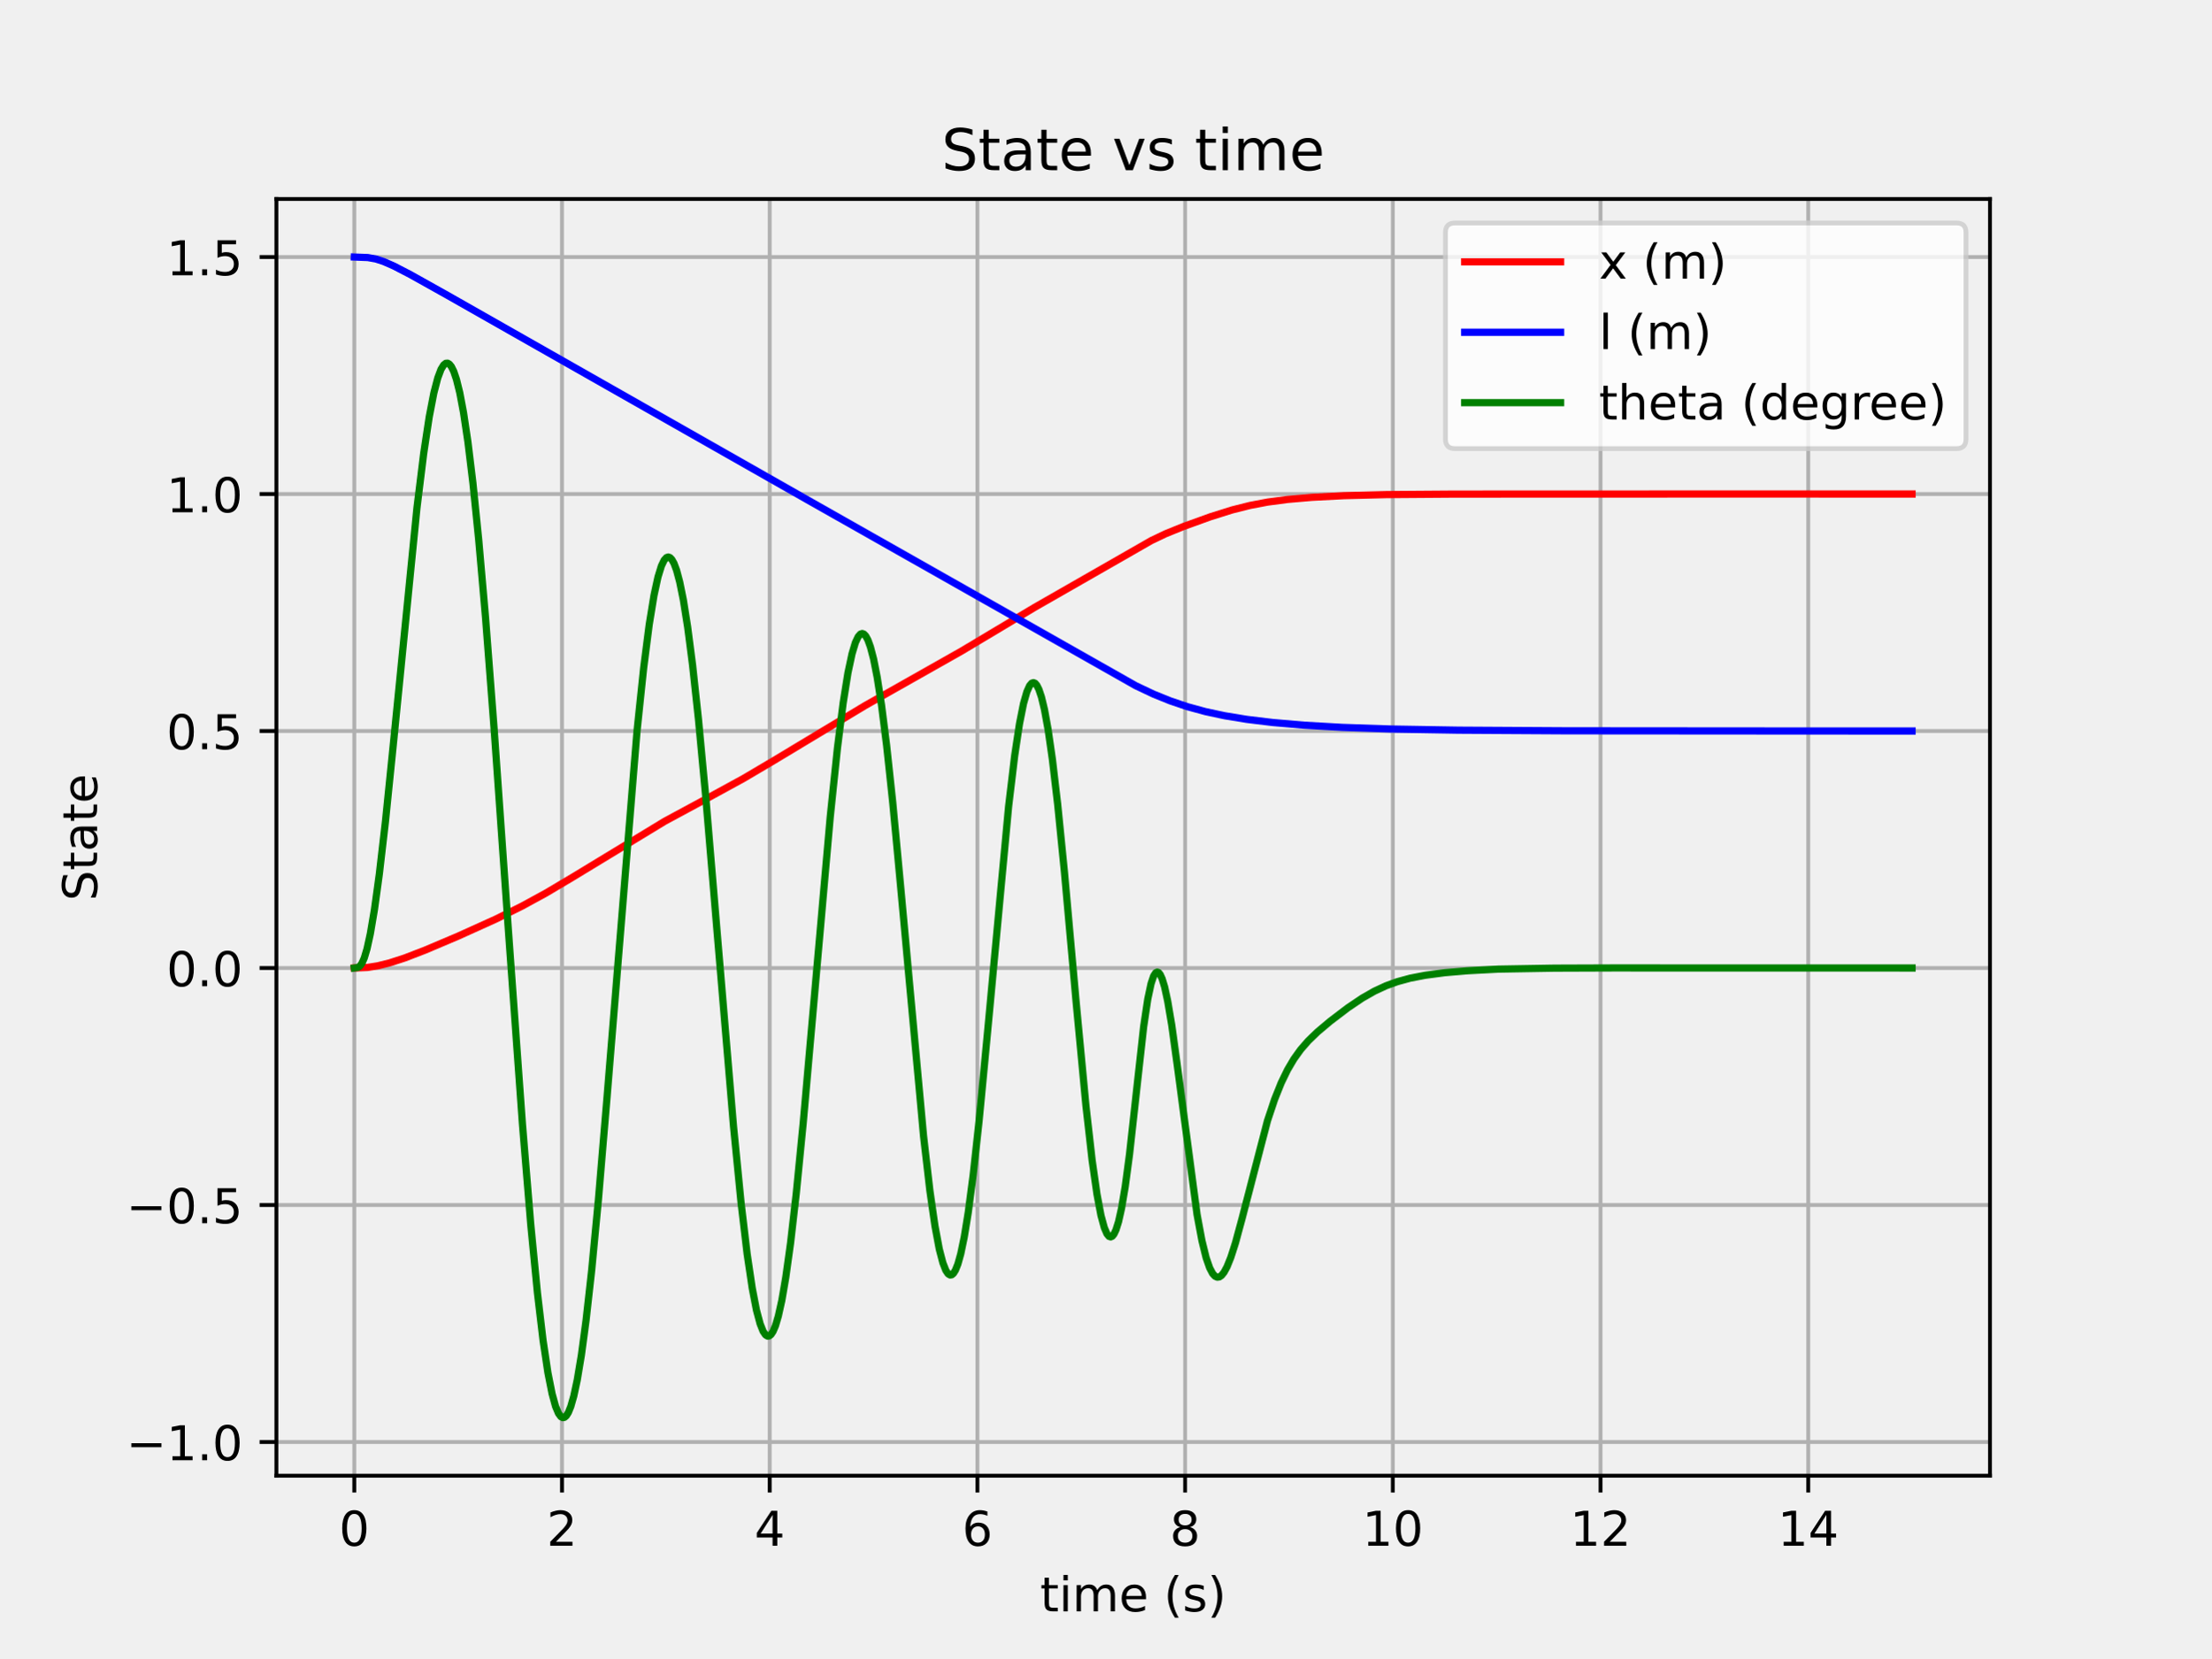
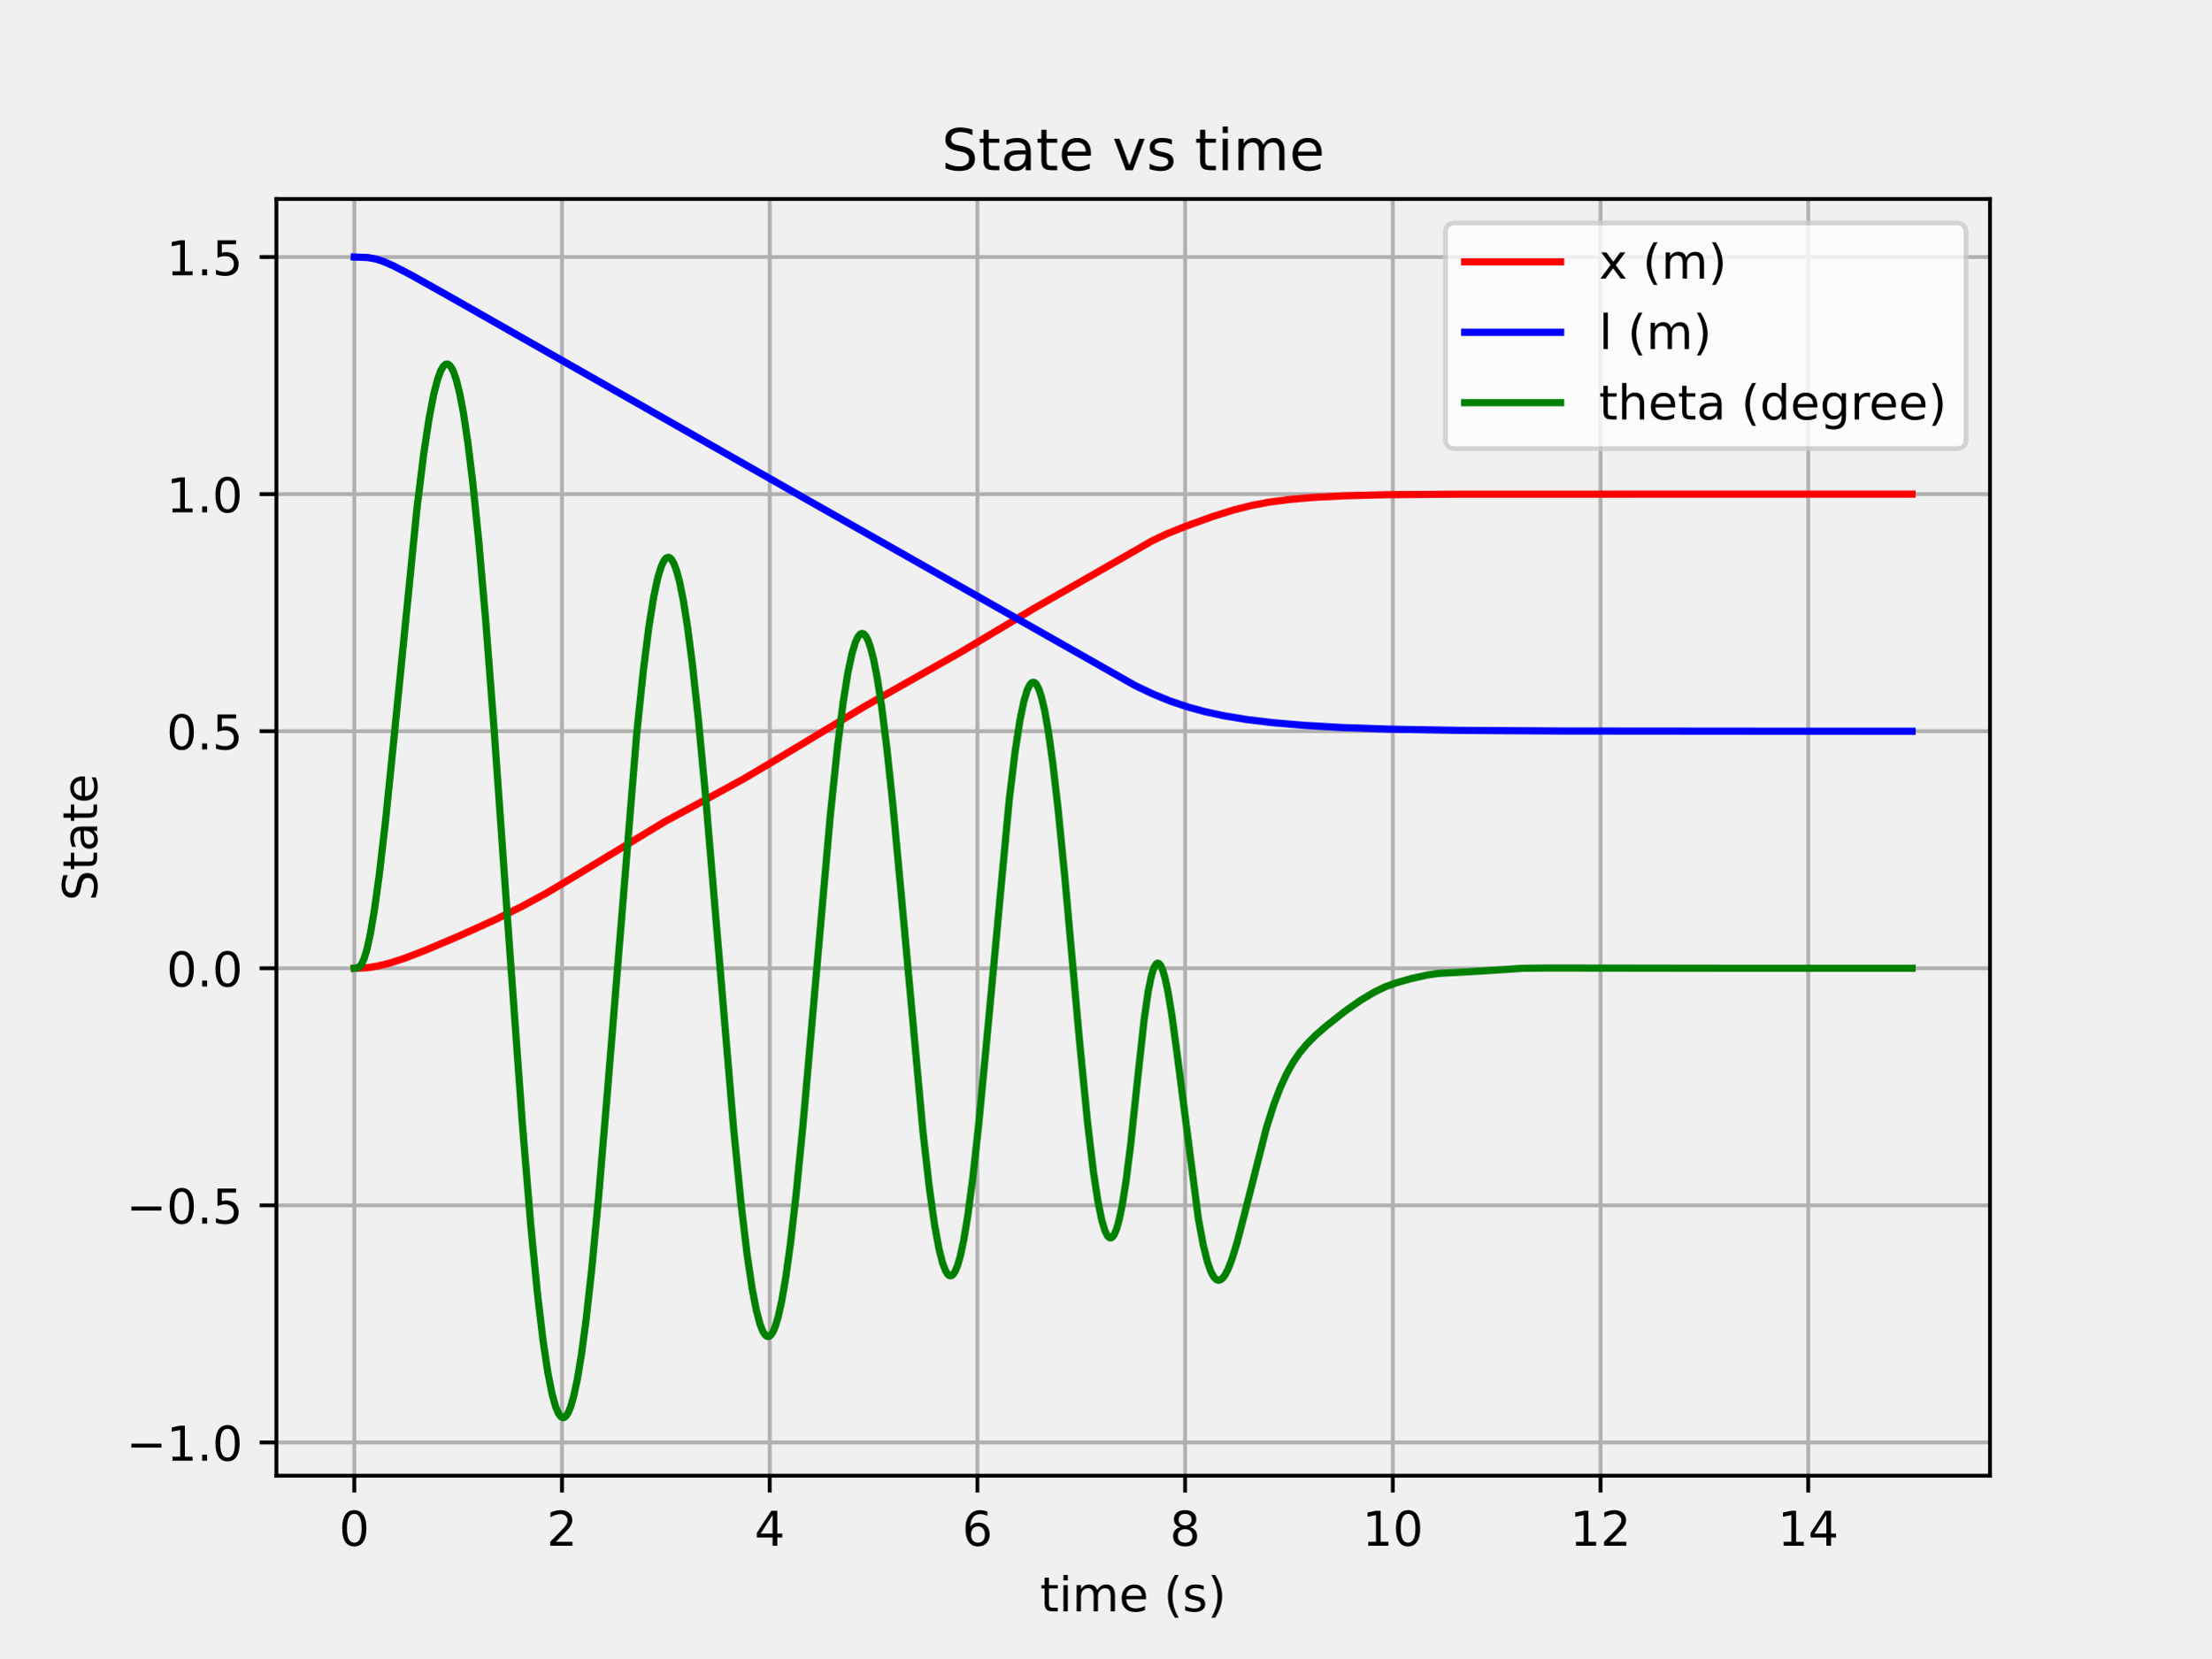
<svg xmlns="http://www.w3.org/2000/svg" xmlns:xlink="http://www.w3.org/1999/xlink" width="460.8pt" height="345.6pt" viewBox="0 0 460.8 345.6" version="1.1">
  <defs>
    <style type="text/css">*{stroke-linejoin: round; stroke-linecap: butt}</style>
  </defs>
  <g id="figure_1">
    <g id="patch_1">
      <path d="M 0 345.6  L 460.8 345.6  L 460.8 0  L 0 0  L 0 345.6  z " style="fill: none" />
    </g>
    <g id="axes_1">
      <g id="patch_2">
        <path d="M 57.6 307.584  L 414.72 307.584  L 414.72 41.472  L 57.6 41.472  L 57.6 307.584  z " style="fill: none" />
      </g>
      <g id="matplotlib.axis_1">
        <g id="xtick_1">
          <g id="line2d_1">
-             <path d="M 73.833 307.584  L 73.833 41.472  " clip-path="url(#pe7405487db)" style="fill: none; stroke: #b0b0b0; stroke-width: 0.8; stroke-linecap: square" />
+             <path d="M 73.833 307.584  L 73.833 41.472  " clip-path="url(#p8d0791449a)" style="fill: none; stroke: #b0b0b0; stroke-width: 0.8; stroke-linecap: square" />
          </g>
          <g id="line2d_2">
            <defs>
-               <path id="mcf52299b25" d="M 0 0  L 0 3.5  " style="stroke: #000000; stroke-width: 0.8" />
-             </defs>
-             <g>
-               <use xlink:href="#mcf52299b25" x="73.833" y="307.584" style="stroke: #000000; stroke-width: 0.8" />
+               <path id="m4b5287ad56" d="M 0 0  L 0 3.5  " style="stroke: #000000; stroke-width: 0.8" />
+             </defs>
+             <g>
+               <use xlink:href="#m4b5287ad56" x="73.833" y="307.584" style="stroke: #000000; stroke-width: 0.8" />
            </g>
          </g>
          <g id="text_1">
            <g transform="translate(70.65148 322.1824)scale(0.1 -0.1)">
              <defs>
                <path id="DejaVuSans-30" d="M 2034 4250  Q 1547 4250 1301 3770  Q 1056 3291 1056 2328  Q 1056 1369 1301 889  Q 1547 409 2034 409  Q 2525 409 2770 889  Q 3016 1369 3016 2328  Q 3016 3291 2770 3770  Q 2525 4250 2034 4250  z M 2034 4750  Q 2819 4750 3233 4129  Q 3647 3509 3647 2328  Q 3647 1150 3233 529  Q 2819 -91 2034 -91  Q 1250 -91 836 529  Q 422 1150 422 2328  Q 422 3509 836 4129  Q 1250 4750 2034 4750  z " transform="scale(0.015625)" />
              </defs>
              <use xlink:href="#DejaVuSans-30" />
            </g>
          </g>
        </g>
        <g id="xtick_2">
          <g id="line2d_3">
-             <path d="M 117.12 307.584  L 117.12 41.472  " clip-path="url(#pe7405487db)" style="fill: none; stroke: #b0b0b0; stroke-width: 0.8; stroke-linecap: square" />
+             <path d="M 117.12 307.584  L 117.12 41.472  " clip-path="url(#p8d0791449a)" style="fill: none; stroke: #b0b0b0; stroke-width: 0.8; stroke-linecap: square" />
          </g>
          <g id="line2d_4">
            <g>
-               <use xlink:href="#mcf52299b25" x="117.12" y="307.584" style="stroke: #000000; stroke-width: 0.8" />
+               <use xlink:href="#m4b5287ad56" x="117.12" y="307.584" style="stroke: #000000; stroke-width: 0.8" />
            </g>
          </g>
          <g id="text_2">
            <g transform="translate(113.9387 322.1824)scale(0.1 -0.1)">
              <defs>
                <path id="DejaVuSans-32" d="M 1228 531  L 3431 531  L 3431 0  L 469 0  L 469 531  Q 828 903 1448 1529  Q 2069 2156 2228 2338  Q 2531 2678 2651 2914  Q 2772 3150 2772 3378  Q 2772 3750 2511 3984  Q 2250 4219 1831 4219  Q 1534 4219 1204 4116  Q 875 4013 500 3803  L 500 4441  Q 881 4594 1212 4672  Q 1544 4750 1819 4750  Q 2544 4750 2975 4387  Q 3406 4025 3406 3419  Q 3406 3131 3298 2873  Q 3191 2616 2906 2266  Q 2828 2175 2409 1742  Q 1991 1309 1228 531  z " transform="scale(0.015625)" />
              </defs>
              <use xlink:href="#DejaVuSans-32" />
            </g>
          </g>
        </g>
        <g id="xtick_3">
          <g id="line2d_5">
-             <path d="M 160.407 307.584  L 160.407 41.472  " clip-path="url(#pe7405487db)" style="fill: none; stroke: #b0b0b0; stroke-width: 0.8; stroke-linecap: square" />
+             <path d="M 160.407 307.584  L 160.407 41.472  " clip-path="url(#p8d0791449a)" style="fill: none; stroke: #b0b0b0; stroke-width: 0.8; stroke-linecap: square" />
          </g>
          <g id="line2d_6">
            <g>
-               <use xlink:href="#mcf52299b25" x="160.407" y="307.584" style="stroke: #000000; stroke-width: 0.8" />
+               <use xlink:href="#m4b5287ad56" x="160.407" y="307.584" style="stroke: #000000; stroke-width: 0.8" />
            </g>
          </g>
          <g id="text_3">
            <g transform="translate(157.226 322.1824)scale(0.1 -0.1)">
              <defs>
                <path id="DejaVuSans-34" d="M 2419 4116  L 825 1625  L 2419 1625  L 2419 4116  z M 2253 4666  L 3047 4666  L 3047 1625  L 3713 1625  L 3713 1100  L 3047 1100  L 3047 0  L 2419 0  L 2419 1100  L 313 1100  L 313 1709  L 2253 4666  z " transform="scale(0.015625)" />
              </defs>
              <use xlink:href="#DejaVuSans-34" />
            </g>
          </g>
        </g>
        <g id="xtick_4">
          <g id="line2d_7">
-             <path d="M 203.695 307.584  L 203.695 41.472  " clip-path="url(#pe7405487db)" style="fill: none; stroke: #b0b0b0; stroke-width: 0.8; stroke-linecap: square" />
+             <path d="M 203.695 307.584  L 203.695 41.472  " clip-path="url(#p8d0791449a)" style="fill: none; stroke: #b0b0b0; stroke-width: 0.8; stroke-linecap: square" />
          </g>
          <g id="line2d_8">
            <g>
-               <use xlink:href="#mcf52299b25" x="203.695" y="307.584" style="stroke: #000000; stroke-width: 0.8" />
+               <use xlink:href="#m4b5287ad56" x="203.695" y="307.584" style="stroke: #000000; stroke-width: 0.8" />
            </g>
          </g>
          <g id="text_4">
            <g transform="translate(200.5133 322.1824)scale(0.1 -0.1)">
              <defs>
                <path id="DejaVuSans-36" d="M 2113 2584  Q 1688 2584 1439 2293  Q 1191 2003 1191 1497  Q 1191 994 1439 701  Q 1688 409 2113 409  Q 2538 409 2786 701  Q 3034 994 3034 1497  Q 3034 2003 2786 2293  Q 2538 2584 2113 2584  z M 3366 4563  L 3366 3988  Q 3128 4100 2886 4159  Q 2644 4219 2406 4219  Q 1781 4219 1451 3797  Q 1122 3375 1075 2522  Q 1259 2794 1537 2939  Q 1816 3084 2150 3084  Q 2853 3084 3261 2657  Q 3669 2231 3669 1497  Q 3669 778 3244 343  Q 2819 -91 2113 -91  Q 1303 -91 875 529  Q 447 1150 447 2328  Q 447 3434 972 4092  Q 1497 4750 2381 4750  Q 2619 4750 2861 4703  Q 3103 4656 3366 4563  z " transform="scale(0.015625)" />
              </defs>
              <use xlink:href="#DejaVuSans-36" />
            </g>
          </g>
        </g>
        <g id="xtick_5">
          <g id="line2d_9">
-             <path d="M 246.982 307.584  L 246.982 41.472  " clip-path="url(#pe7405487db)" style="fill: none; stroke: #b0b0b0; stroke-width: 0.8; stroke-linecap: square" />
+             <path d="M 246.982 307.584  L 246.982 41.472  " clip-path="url(#p8d0791449a)" style="fill: none; stroke: #b0b0b0; stroke-width: 0.8; stroke-linecap: square" />
          </g>
          <g id="line2d_10">
            <g>
-               <use xlink:href="#mcf52299b25" x="246.982" y="307.584" style="stroke: #000000; stroke-width: 0.8" />
+               <use xlink:href="#m4b5287ad56" x="246.982" y="307.584" style="stroke: #000000; stroke-width: 0.8" />
            </g>
          </g>
          <g id="text_5">
            <g transform="translate(243.8006 322.1824)scale(0.1 -0.1)">
              <defs>
                <path id="DejaVuSans-38" d="M 2034 2216  Q 1584 2216 1326 1975  Q 1069 1734 1069 1313  Q 1069 891 1326 650  Q 1584 409 2034 409  Q 2484 409 2743 651  Q 3003 894 3003 1313  Q 3003 1734 2745 1975  Q 2488 2216 2034 2216  z M 1403 2484  Q 997 2584 770 2862  Q 544 3141 544 3541  Q 544 4100 942 4425  Q 1341 4750 2034 4750  Q 2731 4750 3128 4425  Q 3525 4100 3525 3541  Q 3525 3141 3298 2862  Q 3072 2584 2669 2484  Q 3125 2378 3379 2068  Q 3634 1759 3634 1313  Q 3634 634 3220 271  Q 2806 -91 2034 -91  Q 1263 -91 848 271  Q 434 634 434 1313  Q 434 1759 690 2068  Q 947 2378 1403 2484  z M 1172 3481  Q 1172 3119 1398 2916  Q 1625 2713 2034 2713  Q 2441 2713 2670 2916  Q 2900 3119 2900 3481  Q 2900 3844 2670 4047  Q 2441 4250 2034 4250  Q 1625 4250 1398 4047  Q 1172 3844 1172 3481  z " transform="scale(0.015625)" />
              </defs>
              <use xlink:href="#DejaVuSans-38" />
            </g>
          </g>
        </g>
        <g id="xtick_6">
          <g id="line2d_11">
-             <path d="M 290.269 307.584  L 290.269 41.472  " clip-path="url(#pe7405487db)" style="fill: none; stroke: #b0b0b0; stroke-width: 0.8; stroke-linecap: square" />
+             <path d="M 290.269 307.584  L 290.269 41.472  " clip-path="url(#p8d0791449a)" style="fill: none; stroke: #b0b0b0; stroke-width: 0.8; stroke-linecap: square" />
          </g>
          <g id="line2d_12">
            <g>
-               <use xlink:href="#mcf52299b25" x="290.269" y="307.584" style="stroke: #000000; stroke-width: 0.8" />
+               <use xlink:href="#m4b5287ad56" x="290.269" y="307.584" style="stroke: #000000; stroke-width: 0.8" />
            </g>
          </g>
          <g id="text_6">
            <g transform="translate(283.9066 322.1824)scale(0.1 -0.1)">
              <defs>
                <path id="DejaVuSans-31" d="M 794 531  L 1825 531  L 1825 4091  L 703 3866  L 703 4441  L 1819 4666  L 2450 4666  L 2450 531  L 3481 531  L 3481 0  L 794 0  L 794 531  z " transform="scale(0.015625)" />
              </defs>
              <use xlink:href="#DejaVuSans-31" />
              <use xlink:href="#DejaVuSans-30" x="63.623" />
            </g>
          </g>
        </g>
        <g id="xtick_7">
          <g id="line2d_13">
-             <path d="M 333.556 307.584  L 333.556 41.472  " clip-path="url(#pe7405487db)" style="fill: none; stroke: #b0b0b0; stroke-width: 0.8; stroke-linecap: square" />
+             <path d="M 333.556 307.584  L 333.556 41.472  " clip-path="url(#p8d0791449a)" style="fill: none; stroke: #b0b0b0; stroke-width: 0.8; stroke-linecap: square" />
          </g>
          <g id="line2d_14">
            <g>
-               <use xlink:href="#mcf52299b25" x="333.556" y="307.584" style="stroke: #000000; stroke-width: 0.8" />
+               <use xlink:href="#m4b5287ad56" x="333.556" y="307.584" style="stroke: #000000; stroke-width: 0.8" />
            </g>
          </g>
          <g id="text_7">
            <g transform="translate(327.1939 322.1824)scale(0.1 -0.1)">
              <use xlink:href="#DejaVuSans-31" />
              <use xlink:href="#DejaVuSans-32" x="63.623" />
            </g>
          </g>
        </g>
        <g id="xtick_8">
          <g id="line2d_15">
-             <path d="M 376.844 307.584  L 376.844 41.472  " clip-path="url(#pe7405487db)" style="fill: none; stroke: #b0b0b0; stroke-width: 0.8; stroke-linecap: square" />
+             <path d="M 376.844 307.584  L 376.844 41.472  " clip-path="url(#p8d0791449a)" style="fill: none; stroke: #b0b0b0; stroke-width: 0.8; stroke-linecap: square" />
          </g>
          <g id="line2d_16">
            <g>
-               <use xlink:href="#mcf52299b25" x="376.844" y="307.584" style="stroke: #000000; stroke-width: 0.8" />
+               <use xlink:href="#m4b5287ad56" x="376.844" y="307.584" style="stroke: #000000; stroke-width: 0.8" />
            </g>
          </g>
          <g id="text_8">
            <g transform="translate(370.4811 322.1824)scale(0.1 -0.1)">
              <use xlink:href="#DejaVuSans-31" />
              <use xlink:href="#DejaVuSans-34" x="63.623" />
            </g>
          </g>
        </g>
        <g id="text_9">
          <g transform="translate(216.7686 335.8606)scale(0.1 -0.1)">
            <defs>
              <path id="DejaVuSans-74" d="M 1172 4494  L 1172 3500  L 2356 3500  L 2356 3053  L 1172 3053  L 1172 1153  Q 1172 725 1289 603  Q 1406 481 1766 481  L 2356 481  L 2356 0  L 1766 0  Q 1100 0 847 248  Q 594 497 594 1153  L 594 3053  L 172 3053  L 172 3500  L 594 3500  L 594 4494  L 1172 4494  z " transform="scale(0.015625)" />
              <path id="DejaVuSans-69" d="M 603 3500  L 1178 3500  L 1178 0  L 603 0  L 603 3500  z M 603 4863  L 1178 4863  L 1178 4134  L 603 4134  L 603 4863  z " transform="scale(0.015625)" />
              <path id="DejaVuSans-6d" d="M 3328 2828  Q 3544 3216 3844 3400  Q 4144 3584 4550 3584  Q 5097 3584 5394 3201  Q 5691 2819 5691 2113  L 5691 0  L 5113 0  L 5113 2094  Q 5113 2597 4934 2840  Q 4756 3084 4391 3084  Q 3944 3084 3684 2787  Q 3425 2491 3425 1978  L 3425 0  L 2847 0  L 2847 2094  Q 2847 2600 2669 2842  Q 2491 3084 2119 3084  Q 1678 3084 1418 2786  Q 1159 2488 1159 1978  L 1159 0  L 581 0  L 581 3500  L 1159 3500  L 1159 2956  Q 1356 3278 1631 3431  Q 1906 3584 2284 3584  Q 2666 3584 2933 3390  Q 3200 3197 3328 2828  z " transform="scale(0.015625)" />
              <path id="DejaVuSans-65" d="M 3597 1894  L 3597 1613  L 953 1613  Q 991 1019 1311 708  Q 1631 397 2203 397  Q 2534 397 2845 478  Q 3156 559 3463 722  L 3463 178  Q 3153 47 2828 -22  Q 2503 -91 2169 -91  Q 1331 -91 842 396  Q 353 884 353 1716  Q 353 2575 817 3079  Q 1281 3584 2069 3584  Q 2775 3584 3186 3129  Q 3597 2675 3597 1894  z M 3022 2063  Q 3016 2534 2758 2815  Q 2500 3097 2075 3097  Q 1594 3097 1305 2825  Q 1016 2553 972 2059  L 3022 2063  z " transform="scale(0.015625)" />
              <path id="DejaVuSans-20" transform="scale(0.015625)" />
              <path id="DejaVuSans-28" d="M 1984 4856  Q 1566 4138 1362 3434  Q 1159 2731 1159 2009  Q 1159 1288 1364 580  Q 1569 -128 1984 -844  L 1484 -844  Q 1016 -109 783 600  Q 550 1309 550 2009  Q 550 2706 781 3412  Q 1013 4119 1484 4856  L 1984 4856  z " transform="scale(0.015625)" />
              <path id="DejaVuSans-73" d="M 2834 3397  L 2834 2853  Q 2591 2978 2328 3040  Q 2066 3103 1784 3103  Q 1356 3103 1142 2972  Q 928 2841 928 2578  Q 928 2378 1081 2264  Q 1234 2150 1697 2047  L 1894 2003  Q 2506 1872 2764 1633  Q 3022 1394 3022 966  Q 3022 478 2636 193  Q 2250 -91 1575 -91  Q 1294 -91 989 -36  Q 684 19 347 128  L 347 722  Q 666 556 975 473  Q 1284 391 1588 391  Q 1994 391 2212 530  Q 2431 669 2431 922  Q 2431 1156 2273 1281  Q 2116 1406 1581 1522  L 1381 1569  Q 847 1681 609 1914  Q 372 2147 372 2553  Q 372 3047 722 3315  Q 1072 3584 1716 3584  Q 2034 3584 2315 3537  Q 2597 3491 2834 3397  z " transform="scale(0.015625)" />
              <path id="DejaVuSans-29" d="M 513 4856  L 1013 4856  Q 1481 4119 1714 3412  Q 1947 2706 1947 2009  Q 1947 1309 1714 600  Q 1481 -109 1013 -844  L 513 -844  Q 928 -128 1133 580  Q 1338 1288 1338 2009  Q 1338 2731 1133 3434  Q 928 4138 513 4856  z " transform="scale(0.015625)" />
            </defs>
            <use xlink:href="#DejaVuSans-74" />
            <use xlink:href="#DejaVuSans-69" x="39.209" />
            <use xlink:href="#DejaVuSans-6d" x="66.992" />
            <use xlink:href="#DejaVuSans-65" x="164.404" />
            <use xlink:href="#DejaVuSans-20" x="225.928" />
            <use xlink:href="#DejaVuSans-28" x="257.715" />
            <use xlink:href="#DejaVuSans-73" x="296.729" />
            <use xlink:href="#DejaVuSans-29" x="348.828" />
          </g>
        </g>
      </g>
      <g id="matplotlib.axis_2">
        <g id="ytick_1">
          <g id="line2d_17">
-             <path d="M 57.6 300.561  L 414.72 300.561  " clip-path="url(#pe7405487db)" style="fill: none; stroke: #b0b0b0; stroke-width: 0.8; stroke-linecap: square" />
+             <path d="M 57.6 300.651  L 414.72 300.651  " clip-path="url(#p8d0791449a)" style="fill: none; stroke: #b0b0b0; stroke-width: 0.8; stroke-linecap: square" />
          </g>
          <g id="line2d_18">
            <defs>
-               <path id="mcd706182a5" d="M 0 0  L -3.5 0  " style="stroke: #000000; stroke-width: 0.8" />
-             </defs>
-             <g>
-               <use xlink:href="#mcd706182a5" x="57.6" y="300.561" style="stroke: #000000; stroke-width: 0.8" />
+               <path id="me5d4d980d7" d="M 0 0  L -3.5 0  " style="stroke: #000000; stroke-width: 0.8" />
+             </defs>
+             <g>
+               <use xlink:href="#me5d4d980d7" x="57.6" y="300.651" style="stroke: #000000; stroke-width: 0.8" />
            </g>
          </g>
          <g id="text_10">
-             <g transform="translate(26.31719 304.3598)scale(0.1 -0.1)">
+             <g transform="translate(26.31719 304.4502)scale(0.1 -0.1)">
              <defs>
                <path id="DejaVuSans-2212" d="M 678 2272  L 4684 2272  L 4684 1741  L 678 1741  L 678 2272  z " transform="scale(0.015625)" />
                <path id="DejaVuSans-2e" d="M 684 794  L 1344 794  L 1344 0  L 684 0  L 684 794  z " transform="scale(0.015625)" />
              </defs>
              <use xlink:href="#DejaVuSans-2212" />
              <use xlink:href="#DejaVuSans-31" x="83.789" />
              <use xlink:href="#DejaVuSans-2e" x="147.412" />
              <use xlink:href="#DejaVuSans-30" x="179.199" />
            </g>
          </g>
        </g>
        <g id="ytick_2">
          <g id="line2d_19">
-             <path d="M 57.6 251.162  L 414.72 251.162  " clip-path="url(#pe7405487db)" style="fill: none; stroke: #b0b0b0; stroke-width: 0.8; stroke-linecap: square" />
+             <path d="M 57.6 251.234  L 414.72 251.234  " clip-path="url(#p8d0791449a)" style="fill: none; stroke: #b0b0b0; stroke-width: 0.8; stroke-linecap: square" />
          </g>
          <g id="line2d_20">
            <g>
-               <use xlink:href="#mcd706182a5" x="57.6" y="251.162" style="stroke: #000000; stroke-width: 0.8" />
+               <use xlink:href="#me5d4d980d7" x="57.6" y="251.234" style="stroke: #000000; stroke-width: 0.8" />
            </g>
          </g>
          <g id="text_11">
-             <g transform="translate(26.31719 254.9613)scale(0.1 -0.1)">
+             <g transform="translate(26.31719 255.0336)scale(0.1 -0.1)">
              <defs>
                <path id="DejaVuSans-35" d="M 691 4666  L 3169 4666  L 3169 4134  L 1269 4134  L 1269 2991  Q 1406 3038 1543 3061  Q 1681 3084 1819 3084  Q 2600 3084 3056 2656  Q 3513 2228 3513 1497  Q 3513 744 3044 326  Q 2575 -91 1722 -91  Q 1428 -91 1123 -41  Q 819 9 494 109  L 494 744  Q 775 591 1075 516  Q 1375 441 1709 441  Q 2250 441 2565 725  Q 2881 1009 2881 1497  Q 2881 1984 2565 2268  Q 2250 2553 1709 2553  Q 1456 2553 1204 2497  Q 953 2441 691 2322  L 691 4666  z " transform="scale(0.015625)" />
              </defs>
              <use xlink:href="#DejaVuSans-2212" />
              <use xlink:href="#DejaVuSans-30" x="83.789" />
              <use xlink:href="#DejaVuSans-2e" x="147.412" />
              <use xlink:href="#DejaVuSans-35" x="179.199" />
            </g>
          </g>
        </g>
        <g id="ytick_3">
          <g id="line2d_21">
-             <path d="M 57.6 201.764  L 414.72 201.764  " clip-path="url(#pe7405487db)" style="fill: none; stroke: #b0b0b0; stroke-width: 0.8; stroke-linecap: square" />
+             <path d="M 57.6 201.818  L 414.72 201.818  " clip-path="url(#p8d0791449a)" style="fill: none; stroke: #b0b0b0; stroke-width: 0.8; stroke-linecap: square" />
          </g>
          <g id="line2d_22">
            <g>
-               <use xlink:href="#mcd706182a5" x="57.6" y="201.764" style="stroke: #000000; stroke-width: 0.8" />
+               <use xlink:href="#me5d4d980d7" x="57.6" y="201.818" style="stroke: #000000; stroke-width: 0.8" />
            </g>
          </g>
          <g id="text_12">
-             <g transform="translate(34.69687 205.5628)scale(0.1 -0.1)">
+             <g transform="translate(34.69687 205.617)scale(0.1 -0.1)">
              <use xlink:href="#DejaVuSans-30" />
              <use xlink:href="#DejaVuSans-2e" x="63.623" />
              <use xlink:href="#DejaVuSans-30" x="95.41" />
            </g>
          </g>
        </g>
        <g id="ytick_4">
          <g id="line2d_23">
-             <path d="M 57.6 152.365  L 414.72 152.365  " clip-path="url(#pe7405487db)" style="fill: none; stroke: #b0b0b0; stroke-width: 0.8; stroke-linecap: square" />
+             <path d="M 57.6 152.401  L 414.72 152.401  " clip-path="url(#p8d0791449a)" style="fill: none; stroke: #b0b0b0; stroke-width: 0.8; stroke-linecap: square" />
          </g>
          <g id="line2d_24">
            <g>
-               <use xlink:href="#mcd706182a5" x="57.6" y="152.365" style="stroke: #000000; stroke-width: 0.8" />
+               <use xlink:href="#me5d4d980d7" x="57.6" y="152.401" style="stroke: #000000; stroke-width: 0.8" />
            </g>
          </g>
          <g id="text_13">
-             <g transform="translate(34.69687 156.1643)scale(0.1 -0.1)">
+             <g transform="translate(34.69687 156.2004)scale(0.1 -0.1)">
              <use xlink:href="#DejaVuSans-30" />
              <use xlink:href="#DejaVuSans-2e" x="63.623" />
              <use xlink:href="#DejaVuSans-35" x="95.41" />
            </g>
          </g>
        </g>
        <g id="ytick_5">
          <g id="line2d_25">
-             <path d="M 57.6 102.967  L 414.72 102.967  " clip-path="url(#pe7405487db)" style="fill: none; stroke: #b0b0b0; stroke-width: 0.8; stroke-linecap: square" />
+             <path d="M 57.6 102.985  L 414.72 102.985  " clip-path="url(#p8d0791449a)" style="fill: none; stroke: #b0b0b0; stroke-width: 0.8; stroke-linecap: square" />
          </g>
          <g id="line2d_26">
            <g>
-               <use xlink:href="#mcd706182a5" x="57.6" y="102.967" style="stroke: #000000; stroke-width: 0.8" />
+               <use xlink:href="#me5d4d980d7" x="57.6" y="102.985" style="stroke: #000000; stroke-width: 0.8" />
            </g>
          </g>
          <g id="text_14">
-             <g transform="translate(34.69687 106.7657)scale(0.1 -0.1)">
+             <g transform="translate(34.69687 106.7838)scale(0.1 -0.1)">
              <use xlink:href="#DejaVuSans-31" />
              <use xlink:href="#DejaVuSans-2e" x="63.623" />
              <use xlink:href="#DejaVuSans-30" x="95.41" />
            </g>
          </g>
        </g>
        <g id="ytick_6">
          <g id="line2d_27">
-             <path d="M 57.6 53.568  L 414.72 53.568  " clip-path="url(#pe7405487db)" style="fill: none; stroke: #b0b0b0; stroke-width: 0.8; stroke-linecap: square" />
+             <path d="M 57.6 53.568  L 414.72 53.568  " clip-path="url(#p8d0791449a)" style="fill: none; stroke: #b0b0b0; stroke-width: 0.8; stroke-linecap: square" />
          </g>
          <g id="line2d_28">
            <g>
-               <use xlink:href="#mcd706182a5" x="57.6" y="53.568" style="stroke: #000000; stroke-width: 0.8" />
+               <use xlink:href="#me5d4d980d7" x="57.6" y="53.568" style="stroke: #000000; stroke-width: 0.8" />
            </g>
          </g>
          <g id="text_15">
            <g transform="translate(34.69687 57.36722)scale(0.1 -0.1)">
              <use xlink:href="#DejaVuSans-31" />
              <use xlink:href="#DejaVuSans-2e" x="63.623" />
              <use xlink:href="#DejaVuSans-35" x="95.41" />
            </g>
          </g>
        </g>
        <g id="text_16">
          <g transform="translate(20.2375 187.7632)rotate(-90)scale(0.1 -0.1)">
            <defs>
              <path id="DejaVuSans-53" d="M 3425 4513  L 3425 3897  Q 3066 4069 2747 4153  Q 2428 4238 2131 4238  Q 1616 4238 1336 4038  Q 1056 3838 1056 3469  Q 1056 3159 1242 3001  Q 1428 2844 1947 2747  L 2328 2669  Q 3034 2534 3370 2195  Q 3706 1856 3706 1288  Q 3706 609 3251 259  Q 2797 -91 1919 -91  Q 1588 -91 1214 -16  Q 841 59 441 206  L 441 856  Q 825 641 1194 531  Q 1563 422 1919 422  Q 2459 422 2753 634  Q 3047 847 3047 1241  Q 3047 1584 2836 1778  Q 2625 1972 2144 2069  L 1759 2144  Q 1053 2284 737 2584  Q 422 2884 422 3419  Q 422 4038 858 4394  Q 1294 4750 2059 4750  Q 2388 4750 2728 4690  Q 3069 4631 3425 4513  z " transform="scale(0.015625)" />
              <path id="DejaVuSans-61" d="M 2194 1759  Q 1497 1759 1228 1600  Q 959 1441 959 1056  Q 959 750 1161 570  Q 1363 391 1709 391  Q 2188 391 2477 730  Q 2766 1069 2766 1631  L 2766 1759  L 2194 1759  z M 3341 1997  L 3341 0  L 2766 0  L 2766 531  Q 2569 213 2275 61  Q 1981 -91 1556 -91  Q 1019 -91 701 211  Q 384 513 384 1019  Q 384 1609 779 1909  Q 1175 2209 1959 2209  L 2766 2209  L 2766 2266  Q 2766 2663 2505 2880  Q 2244 3097 1772 3097  Q 1472 3097 1187 3025  Q 903 2953 641 2809  L 641 3341  Q 956 3463 1253 3523  Q 1550 3584 1831 3584  Q 2591 3584 2966 3190  Q 3341 2797 3341 1997  z " transform="scale(0.015625)" />
            </defs>
            <use xlink:href="#DejaVuSans-53" />
            <use xlink:href="#DejaVuSans-74" x="63.477" />
            <use xlink:href="#DejaVuSans-61" x="102.686" />
            <use xlink:href="#DejaVuSans-74" x="163.965" />
            <use xlink:href="#DejaVuSans-65" x="203.174" />
          </g>
        </g>
      </g>
      <g id="line2d_29">
-         <path d="M 73.833 201.764  L 76.534 201.652  L 78.713 201.309  L 81.256 200.676  L 84.378 199.66  L 88.596 198.035  L 95.459 195.125  L 103.288 191.586  L 108.781 188.865  L 113.765 186.147  L 119.189 182.925  L 138.528 171.179  L 146.216 167.029  L 154.97 162.243  L 161.199 158.563  L 180.272 147.072  L 200.413 135.686  L 215.646 126.576  L 235.889 114.987  L 239.928 112.672  L 242.874 111.265  L 246.612 109.745  L 252.263 107.703  L 256.782 106.283  L 260.513 105.342  L 264.212 104.641  L 268.325 104.094  L 273.394 103.655  L 280.088 103.31  L 288.955 103.087  L 303.171 102.982  L 349.912 102.966  L 398.487 102.967  L 398.487 102.967  " clip-path="url(#pe7405487db)" style="fill: none; stroke: #ff0000; stroke-width: 1.5; stroke-linecap: square" />
+         <path d="M 73.833 201.818  L 76.517 201.707  L 78.692 201.366  L 81.235 200.735  L 84.352 199.721  L 88.572 198.098  L 95.444 195.187  L 103.29 191.645  L 108.787 188.926  L 113.765 186.214  L 119.187 182.997  L 138.504 171.277  L 146.177 167.14  L 154.953 162.349  L 161.176 158.677  L 180.265 147.189  L 200.361 135.845  L 215.663 126.705  L 235.76 115.218  L 240.067 112.742  L 243.01 111.339  L 246.776 109.808  L 252.577 107.707  L 257.068 106.294  L 260.78 105.358  L 264.47 104.659  L 268.582 104.113  L 273.668 103.673  L 280.378 103.328  L 289.252 103.105  L 303.656 103  L 356.802 102.987  L 398.487 102.988  L 398.487 102.988  " clip-path="url(#p8d0791449a)" style="fill: none; stroke: #ff0000; stroke-width: 1.5; stroke-linecap: square" />
      </g>
      <g id="line2d_30">
-         <path d="M 73.833 53.568  L 76.655 53.679  L 78.326 53.978  L 79.921 54.495  L 82.098 55.454  L 85.555 57.247  L 93.16 61.5  L 169.203 104.705  L 236.679 142.915  L 240.378 144.666  L 243.928 146.101  L 247.488 147.301  L 251.194 148.313  L 255.222 149.179  L 259.806 149.931  L 265.24 150.59  L 271.785 151.153  L 279.737 151.606  L 289.86 151.949  L 303.905 152.188  L 326.343 152.322  L 381.884 152.364  L 398.487 152.365  L 398.487 152.365  " clip-path="url(#pe7405487db)" style="fill: none; stroke: #0000ff; stroke-width: 1.5; stroke-linecap: square" />
+         <path d="M 73.833 53.568  L 76.636 53.678  L 78.302 53.975  L 79.893 54.488  L 82.068 55.445  L 85.509 57.228  L 93.041 61.44  L 165.602 102.681  L 236.582 142.902  L 240.294 144.665  L 243.854 146.111  L 247.415 147.317  L 251.116 148.333  L 255.12 149.197  L 259.697 149.951  L 265.119 150.612  L 271.645 151.177  L 279.631 151.635  L 289.815 151.986  L 303.753 152.23  L 325.743 152.368  L 378.391 152.413  L 398.487 152.414  L 398.487 152.414  " clip-path="url(#p8d0791449a)" style="fill: none; stroke: #0000ff; stroke-width: 1.5; stroke-linecap: square" />
      </g>
      <g id="line2d_31">
-         <path d="M 73.833 201.764  L 74.575 201.653  L 75.01 201.342  L 75.441 200.74  L 75.913 199.665  L 76.482 197.758  L 77.177 194.591  L 78.021 189.633  L 79.049 182.177  L 80.332 171.129  L 82.09 153.892  L 86.888 105.862  L 88.295 94.487  L 89.444 86.895  L 90.41 81.905  L 91.223 78.781  L 91.903 76.98  L 92.459 76.072  L 92.907 75.721  L 93.28 75.692  L 93.643 75.894  L 94.054 76.399  L 94.544 77.384  L 95.124 79.092  L 95.805 81.842  L 96.595 86.014  L 97.504 92.083  L 98.55 100.65  L 99.757 112.483  L 101.184 128.77  L 102.963 151.807  L 105.822 192.199  L 108.867 234.232  L 110.605 255.224  L 111.999 269.513  L 113.174 279.405  L 114.183 286.128  L 115.047 290.493  L 115.78 293.149  L 116.391 294.604  L 116.888 295.277  L 117.287 295.483  L 117.633 295.42  L 117.999 295.111  L 118.432 294.425  L 118.951 293.149  L 119.57 290.992  L 120.299 287.589  L 121.15 282.492  L 122.141 275.122  L 123.304 264.715  L 124.7 250.09  L 126.505 228.658  L 132.751 152.379  L 134.143 139.149  L 135.301 130.139  L 136.285 124.107  L 137.123 120.254  L 137.831 117.959  L 138.415 116.744  L 138.887 116.219  L 139.268 116.093  L 139.616 116.213  L 139.997 116.598  L 140.452 117.405  L 140.997 118.866  L 141.644 121.282  L 142.406 125.047  L 143.294 130.624  L 144.333 138.654  L 145.564 150.011  L 147.086 166.242  L 149.295 192.483  L 152.869 234.814  L 154.444 250.752  L 155.702 261.348  L 156.756 268.465  L 157.65 273.09  L 158.405 275.92  L 159.033 277.492  L 159.544 278.236  L 159.953 278.484  L 160.303 278.448  L 160.665 278.172  L 161.087 277.544  L 161.596 276.354  L 162.204 274.318  L 162.922 271.079  L 163.764 266.19  L 164.751 259.068  L 165.924 248.883  L 167.374 234.216  L 169.456 210.633  L 173.015 170.328  L 174.517 155.949  L 175.716 146.481  L 176.716 140.238  L 177.56 136.272  L 178.265 133.932  L 178.848 132.695  L 179.315 132.165  L 179.692 132.04  L 180.034 132.161  L 180.41 132.551  L 180.861 133.37  L 181.402 134.856  L 182.047 137.325  L 182.808 141.183  L 183.704 146.943  L 184.765 155.299  L 186.055 167.342  L 187.778 185.7  L 192.468 236.773  L 193.784 248.144  L 194.853 255.578  L 195.747 260.343  L 196.494 263.218  L 197.111 264.795  L 197.608 265.525  L 198.004 265.757  L 198.342 265.708  L 198.695 265.414  L 199.113 264.748  L 199.619 263.482  L 200.225 261.32  L 200.946 257.862  L 201.796 252.616  L 202.805 244.918  L 204.037 233.692  L 205.679 216.494  L 210.198 168.082  L 211.449 157.595  L 212.462 150.855  L 213.302 146.649  L 213.999 144.195  L 214.568 142.922  L 215.021 142.392  L 215.378 142.278  L 215.702 142.408  L 216.064 142.816  L 216.501 143.676  L 217.034 145.259  L 217.672 147.913  L 218.43 152.081  L 219.33 158.362  L 220.416 167.615  L 221.804 181.487  L 224.258 208.756  L 226.312 230.454  L 227.598 241.8  L 228.615 248.938  L 229.45 253.344  L 230.139 255.886  L 230.695 257.18  L 231.134 257.709  L 231.478 257.814  L 231.79 257.673  L 232.143 257.245  L 232.574 256.336  L 233.1 254.658  L 233.734 251.83  L 234.489 247.371  L 235.394 240.609  L 236.537 230.248  L 238.335 214.025  L 239.199 208.231  L 239.881 205.028  L 240.426 203.418  L 240.852 202.759  L 241.177 202.608  L 241.458 202.717  L 241.781 203.109  L 242.188 203.992  L 242.703 205.694  L 243.354 208.684  L 244.188 213.643  L 245.333 221.935  L 249.467 253.123  L 250.492 258.63  L 251.356 262.135  L 252.092 264.265  L 252.717 265.455  L 253.245 266.028  L 253.698 266.216  L 254.116 266.152  L 254.561 265.848  L 255.085 265.199  L 255.719 264.031  L 256.503 262.087  L 257.498 258.975  L 258.871 253.886  L 264.137 233.63  L 265.615 229.191  L 266.987 225.751  L 268.318 222.996  L 269.662 220.715  L 271.076 218.75  L 272.653 216.939  L 274.571 215.088  L 277.244 212.839  L 280.908 210.053  L 283.908 208.031  L 286.438 206.587  L 288.832 205.476  L 291.226 204.608  L 293.884 203.886  L 297.039 203.275  L 301.126 202.736  L 305.874 202.334  L 312.268 201.995  L 323.934 201.793  L 336.112 201.749  L 398.487 201.763  L 398.487 201.763  " clip-path="url(#pe7405487db)" style="fill: none; stroke: #008000; stroke-width: 1.5; stroke-linecap: square" />
+         <path d="M 73.833 201.818  L 74.569 201.709  L 75.001 201.404  L 75.434 200.804  L 75.911 199.721  L 76.484 197.797  L 77.177 194.639  L 78.021 189.681  L 79.049 182.229  L 80.337 171.147  L 82.101 153.852  L 86.862 106.211  L 88.269 94.814  L 89.416 87.209  L 90.379 82.199  L 91.191 79.052  L 91.873 77.215  L 92.435 76.276  L 92.89 75.908  L 93.269 75.871  L 93.637 76.073  L 94.048 76.576  L 94.535 77.553  L 95.119 79.27  L 95.801 82.018  L 96.591 86.187  L 97.5 92.252  L 98.55 100.852  L 99.762 112.731  L 101.19 129.049  L 102.976 152.176  L 105.876 193.144  L 108.874 234.454  L 110.605 255.338  L 112.001 269.626  L 113.17 279.447  L 114.176 286.147  L 115.042 290.515  L 115.778 293.171  L 116.384 294.609  L 116.882 295.28  L 117.282 295.483  L 117.629 295.417  L 117.997 295.103  L 118.429 294.411  L 118.949 293.128  L 119.566 290.973  L 120.302 287.53  L 121.157 282.39  L 122.152 274.962  L 123.321 264.462  L 124.728 249.679  L 126.546 228.041  L 132.66 153.249  L 134.067 139.752  L 135.236 130.558  L 136.231 124.385  L 137.075 120.446  L 137.79 118.089  L 138.374 116.844  L 138.85 116.291  L 139.24 116.148  L 139.586 116.256  L 139.965 116.626  L 140.419 117.417  L 140.96 118.844  L 141.61 121.243  L 142.367 124.958  L 143.255 130.5  L 144.294 138.495  L 145.516 149.731  L 147.032 165.847  L 149.218 191.767  L 152.875 235.118  L 154.444 250.967  L 155.7 261.528  L 156.749 268.602  L 157.637 273.19  L 158.394 276.026  L 159.022 277.594  L 159.531 278.333  L 159.942 278.58  L 160.288 278.543  L 160.645 278.272  L 161.067 277.647  L 161.576 276.459  L 162.182 274.435  L 162.896 271.223  L 163.74 266.331  L 164.725 259.233  L 165.894 249.095  L 167.344 234.434  L 169.422 210.896  L 173.004 170.283  L 174.508 155.881  L 175.709 146.402  L 176.705 140.192  L 177.549 136.23  L 178.252 133.902  L 178.837 132.666  L 179.302 132.142  L 179.681 132.021  L 180.027 132.15  L 180.406 132.552  L 180.861 133.393  L 181.402 134.899  L 182.051 137.411  L 182.819 141.339  L 183.717 147.162  L 184.789 155.668  L 186.087 167.874  L 187.841 186.655  L 192.353 235.978  L 193.684 247.648  L 194.767 255.309  L 195.676 260.259  L 196.433 263.248  L 197.061 264.9  L 197.569 265.674  L 197.97 265.923  L 198.305 265.885  L 198.652 265.612  L 199.063 264.978  L 199.561 263.765  L 200.156 261.688  L 200.87 258.325  L 201.714 253.194  L 202.71 245.682  L 203.922 234.734  L 205.523 218.064  L 210.328 166.678  L 211.551 156.634  L 212.536 150.245  L 213.358 146.249  L 214.04 143.936  L 214.592 142.759  L 215.036 142.275  L 215.382 142.186  L 215.707 142.334  L 216.075 142.772  L 216.518 143.679  L 217.059 145.339  L 217.709 148.112  L 218.477 152.44  L 219.386 158.909  L 220.49 168.464  L 221.908 182.825  L 225.014 217.402  L 226.691 234.367  L 227.881 244.3  L 228.844 250.597  L 229.634 254.412  L 230.284 256.556  L 230.803 257.597  L 231.214 257.985  L 231.539 258.017  L 231.853 257.816  L 232.221 257.291  L 232.675 256.215  L 233.227 254.284  L 233.887 251.104  L 234.677 246.126  L 235.63 238.601  L 236.885 226.717  L 238.433 212.549  L 239.298 206.568  L 239.98 203.263  L 240.521 201.606  L 240.954 200.907  L 241.279 200.745  L 241.56 200.851  L 241.874 201.231  L 242.274 202.103  L 242.783 203.8  L 243.421 206.772  L 244.244 211.755  L 245.359 220.011  L 249.741 254.022  L 250.748 259.444  L 251.603 262.905  L 252.328 264.987  L 252.945 266.144  L 253.464 266.69  L 253.908 266.857  L 254.319 266.776  L 254.774 266.441  L 255.304 265.746  L 255.953 264.491  L 256.754 262.418  L 257.771 259.121  L 259.2 253.668  L 263.929 235.073  L 265.422 230.367  L 266.807 226.714  L 268.149 223.794  L 269.491 221.405  L 270.844 219.435  L 272.391 217.574  L 274.264 215.701  L 276.428 213.822  L 280.162 210.883  L 283.603 208.455  L 286.471 206.762  L 288.581 205.731  L 290.875 204.889  L 293.949 204.007  L 297.498 203.217  L 299.901 202.872  L 303.125 202.713  L 308.525 202.409  L 317.443 201.821  L 322.81 201.765  L 361.152 201.817  L 398.487 201.818  L 398.487 201.818  " clip-path="url(#p8d0791449a)" style="fill: none; stroke: #008000; stroke-width: 1.5; stroke-linecap: square" />
      </g>
      <g id="patch_3">
        <path d="M 57.6 307.584  L 57.6 41.472  " style="fill: none; stroke: #000000; stroke-width: 0.8; stroke-linejoin: miter; stroke-linecap: square" />
      </g>
      <g id="patch_4">
        <path d="M 414.72 307.584  L 414.72 41.472  " style="fill: none; stroke: #000000; stroke-width: 0.8; stroke-linejoin: miter; stroke-linecap: square" />
      </g>
      <g id="patch_5">
        <path d="M 57.6 307.584  L 414.72 307.584  " style="fill: none; stroke: #000000; stroke-width: 0.8; stroke-linejoin: miter; stroke-linecap: square" />
      </g>
      <g id="patch_6">
        <path d="M 57.6 41.472  L 414.72 41.472  " style="fill: none; stroke: #000000; stroke-width: 0.8; stroke-linejoin: miter; stroke-linecap: square" />
      </g>
      <g id="text_17">
        <g transform="translate(196.2319 35.472)scale(0.12 -0.12)">
          <defs>
            <path id="DejaVuSans-76" d="M 191 3500  L 800 3500  L 1894 563  L 2988 3500  L 3597 3500  L 2284 0  L 1503 0  L 191 3500  z " transform="scale(0.015625)" />
          </defs>
          <use xlink:href="#DejaVuSans-53" />
          <use xlink:href="#DejaVuSans-74" x="63.477" />
          <use xlink:href="#DejaVuSans-61" x="102.686" />
          <use xlink:href="#DejaVuSans-74" x="163.965" />
          <use xlink:href="#DejaVuSans-65" x="203.174" />
          <use xlink:href="#DejaVuSans-20" x="264.697" />
          <use xlink:href="#DejaVuSans-76" x="296.484" />
          <use xlink:href="#DejaVuSans-73" x="355.664" />
          <use xlink:href="#DejaVuSans-20" x="407.764" />
          <use xlink:href="#DejaVuSans-74" x="439.551" />
          <use xlink:href="#DejaVuSans-69" x="478.76" />
          <use xlink:href="#DejaVuSans-6d" x="506.543" />
          <use xlink:href="#DejaVuSans-65" x="603.955" />
        </g>
      </g>
      <g id="legend_1">
        <g id="patch_7">
          <path d="M 303.237 93.506  L 407.72 93.506  Q 409.72 93.506 409.72 91.506  L 409.72 48.472  Q 409.72 46.472 407.72 46.472  L 303.237 46.472  Q 301.237 46.472 301.237 48.472  L 301.237 91.506  Q 301.237 93.506 303.237 93.506  z " style="fill: #ffffff; opacity: 0.8; stroke: #cccccc; stroke-linejoin: miter" />
        </g>
        <g id="line2d_32">
          <path d="M 305.237 54.57  L 315.237 54.57  L 325.237 54.57  " style="fill: none; stroke: #ff0000; stroke-width: 1.5; stroke-linecap: square" />
        </g>
        <g id="text_18">
          <g transform="translate(333.2372 58.07044)scale(0.1 -0.1)">
            <defs>
              <path id="DejaVuSans-78" d="M 3513 3500  L 2247 1797  L 3578 0  L 2900 0  L 1881 1375  L 863 0  L 184 0  L 1544 1831  L 300 3500  L 978 3500  L 1906 2253  L 2834 3500  L 3513 3500  z " transform="scale(0.015625)" />
            </defs>
            <use xlink:href="#DejaVuSans-78" />
            <use xlink:href="#DejaVuSans-20" x="59.18" />
            <use xlink:href="#DejaVuSans-28" x="90.967" />
            <use xlink:href="#DejaVuSans-6d" x="129.98" />
            <use xlink:href="#DejaVuSans-29" x="227.393" />
          </g>
        </g>
        <g id="line2d_33">
          <path d="M 305.237 69.249  L 315.237 69.249  L 325.237 69.249  " style="fill: none; stroke: #0000ff; stroke-width: 1.5; stroke-linecap: square" />
        </g>
        <g id="text_19">
          <g transform="translate(333.2372 72.74856)scale(0.1 -0.1)">
            <defs>
              <path id="DejaVuSans-6c" d="M 603 4863  L 1178 4863  L 1178 0  L 603 0  L 603 4863  z " transform="scale(0.015625)" />
            </defs>
            <use xlink:href="#DejaVuSans-6c" />
            <use xlink:href="#DejaVuSans-20" x="27.783" />
            <use xlink:href="#DejaVuSans-28" x="59.57" />
            <use xlink:href="#DejaVuSans-6d" x="98.584" />
            <use xlink:href="#DejaVuSans-29" x="195.996" />
          </g>
        </g>
        <g id="line2d_34">
          <path d="M 305.237 83.927  L 315.237 83.927  L 325.237 83.927  " style="fill: none; stroke: #008000; stroke-width: 1.5; stroke-linecap: square" />
        </g>
        <g id="text_20">
          <g transform="translate(333.2372 87.42669)scale(0.1 -0.1)">
            <defs>
              <path id="DejaVuSans-68" d="M 3513 2113  L 3513 0  L 2938 0  L 2938 2094  Q 2938 2591 2744 2837  Q 2550 3084 2163 3084  Q 1697 3084 1428 2787  Q 1159 2491 1159 1978  L 1159 0  L 581 0  L 581 4863  L 1159 4863  L 1159 2956  Q 1366 3272 1645 3428  Q 1925 3584 2291 3584  Q 2894 3584 3203 3211  Q 3513 2838 3513 2113  z " transform="scale(0.015625)" />
              <path id="DejaVuSans-64" d="M 2906 2969  L 2906 4863  L 3481 4863  L 3481 0  L 2906 0  L 2906 525  Q 2725 213 2448 61  Q 2172 -91 1784 -91  Q 1150 -91 751 415  Q 353 922 353 1747  Q 353 2572 751 3078  Q 1150 3584 1784 3584  Q 2172 3584 2448 3432  Q 2725 3281 2906 2969  z M 947 1747  Q 947 1113 1208 752  Q 1469 391 1925 391  Q 2381 391 2643 752  Q 2906 1113 2906 1747  Q 2906 2381 2643 2742  Q 2381 3103 1925 3103  Q 1469 3103 1208 2742  Q 947 2381 947 1747  z " transform="scale(0.015625)" />
              <path id="DejaVuSans-67" d="M 2906 1791  Q 2906 2416 2648 2759  Q 2391 3103 1925 3103  Q 1463 3103 1205 2759  Q 947 2416 947 1791  Q 947 1169 1205 825  Q 1463 481 1925 481  Q 2391 481 2648 825  Q 2906 1169 2906 1791  z M 3481 434  Q 3481 -459 3084 -895  Q 2688 -1331 1869 -1331  Q 1566 -1331 1297 -1286  Q 1028 -1241 775 -1147  L 775 -588  Q 1028 -725 1275 -790  Q 1522 -856 1778 -856  Q 2344 -856 2625 -561  Q 2906 -266 2906 331  L 2906 616  Q 2728 306 2450 153  Q 2172 0 1784 0  Q 1141 0 747 490  Q 353 981 353 1791  Q 353 2603 747 3093  Q 1141 3584 1784 3584  Q 2172 3584 2450 3431  Q 2728 3278 2906 2969  L 2906 3500  L 3481 3500  L 3481 434  z " transform="scale(0.015625)" />
              <path id="DejaVuSans-72" d="M 2631 2963  Q 2534 3019 2420 3045  Q 2306 3072 2169 3072  Q 1681 3072 1420 2755  Q 1159 2438 1159 1844  L 1159 0  L 581 0  L 581 3500  L 1159 3500  L 1159 2956  Q 1341 3275 1631 3429  Q 1922 3584 2338 3584  Q 2397 3584 2469 3576  Q 2541 3569 2628 3553  L 2631 2963  z " transform="scale(0.015625)" />
            </defs>
            <use xlink:href="#DejaVuSans-74" />
            <use xlink:href="#DejaVuSans-68" x="39.209" />
            <use xlink:href="#DejaVuSans-65" x="102.588" />
            <use xlink:href="#DejaVuSans-74" x="164.111" />
            <use xlink:href="#DejaVuSans-61" x="203.32" />
            <use xlink:href="#DejaVuSans-20" x="264.6" />
            <use xlink:href="#DejaVuSans-28" x="296.387" />
            <use xlink:href="#DejaVuSans-64" x="335.4" />
            <use xlink:href="#DejaVuSans-65" x="398.877" />
            <use xlink:href="#DejaVuSans-67" x="460.4" />
            <use xlink:href="#DejaVuSans-72" x="523.877" />
            <use xlink:href="#DejaVuSans-65" x="562.74" />
            <use xlink:href="#DejaVuSans-65" x="624.264" />
            <use xlink:href="#DejaVuSans-29" x="685.787" />
          </g>
        </g>
      </g>
    </g>
  </g>
  <defs>
-     <clipPath id="pe7405487db">
+     <clipPath id="p8d0791449a">
      <rect x="57.6" y="41.472" width="357.12" height="266.112" />
    </clipPath>
  </defs>
</svg>
